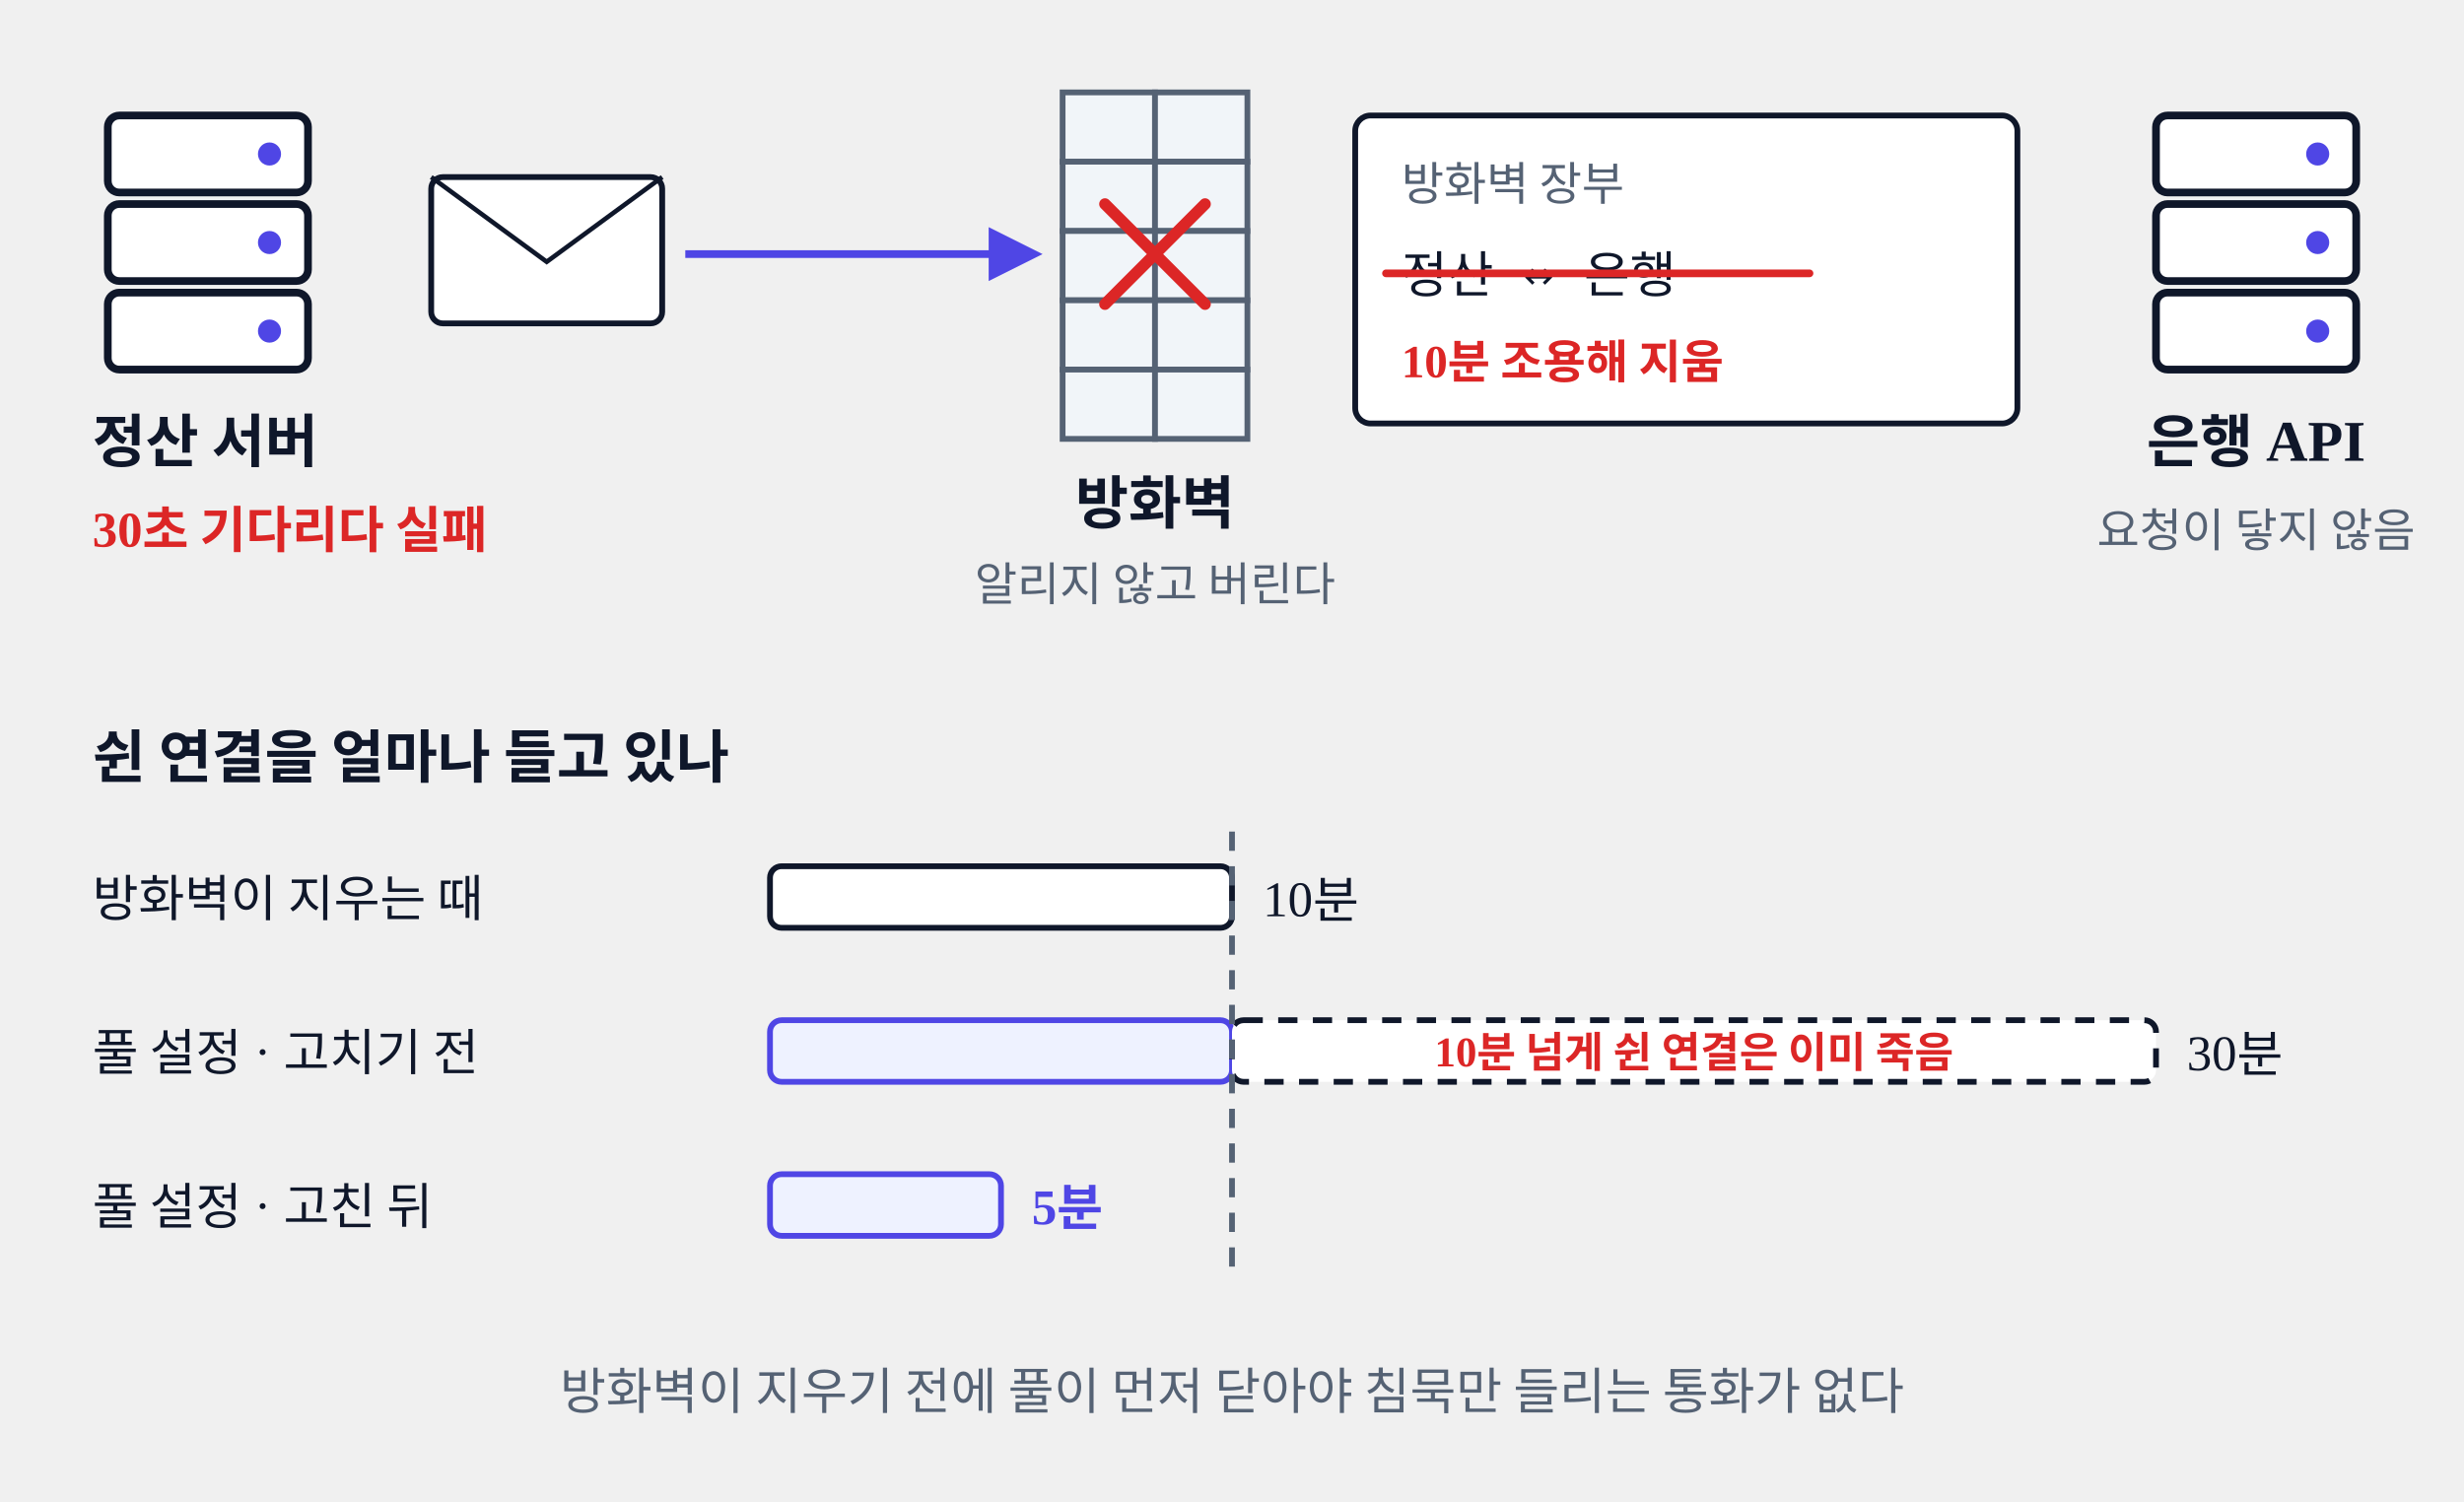
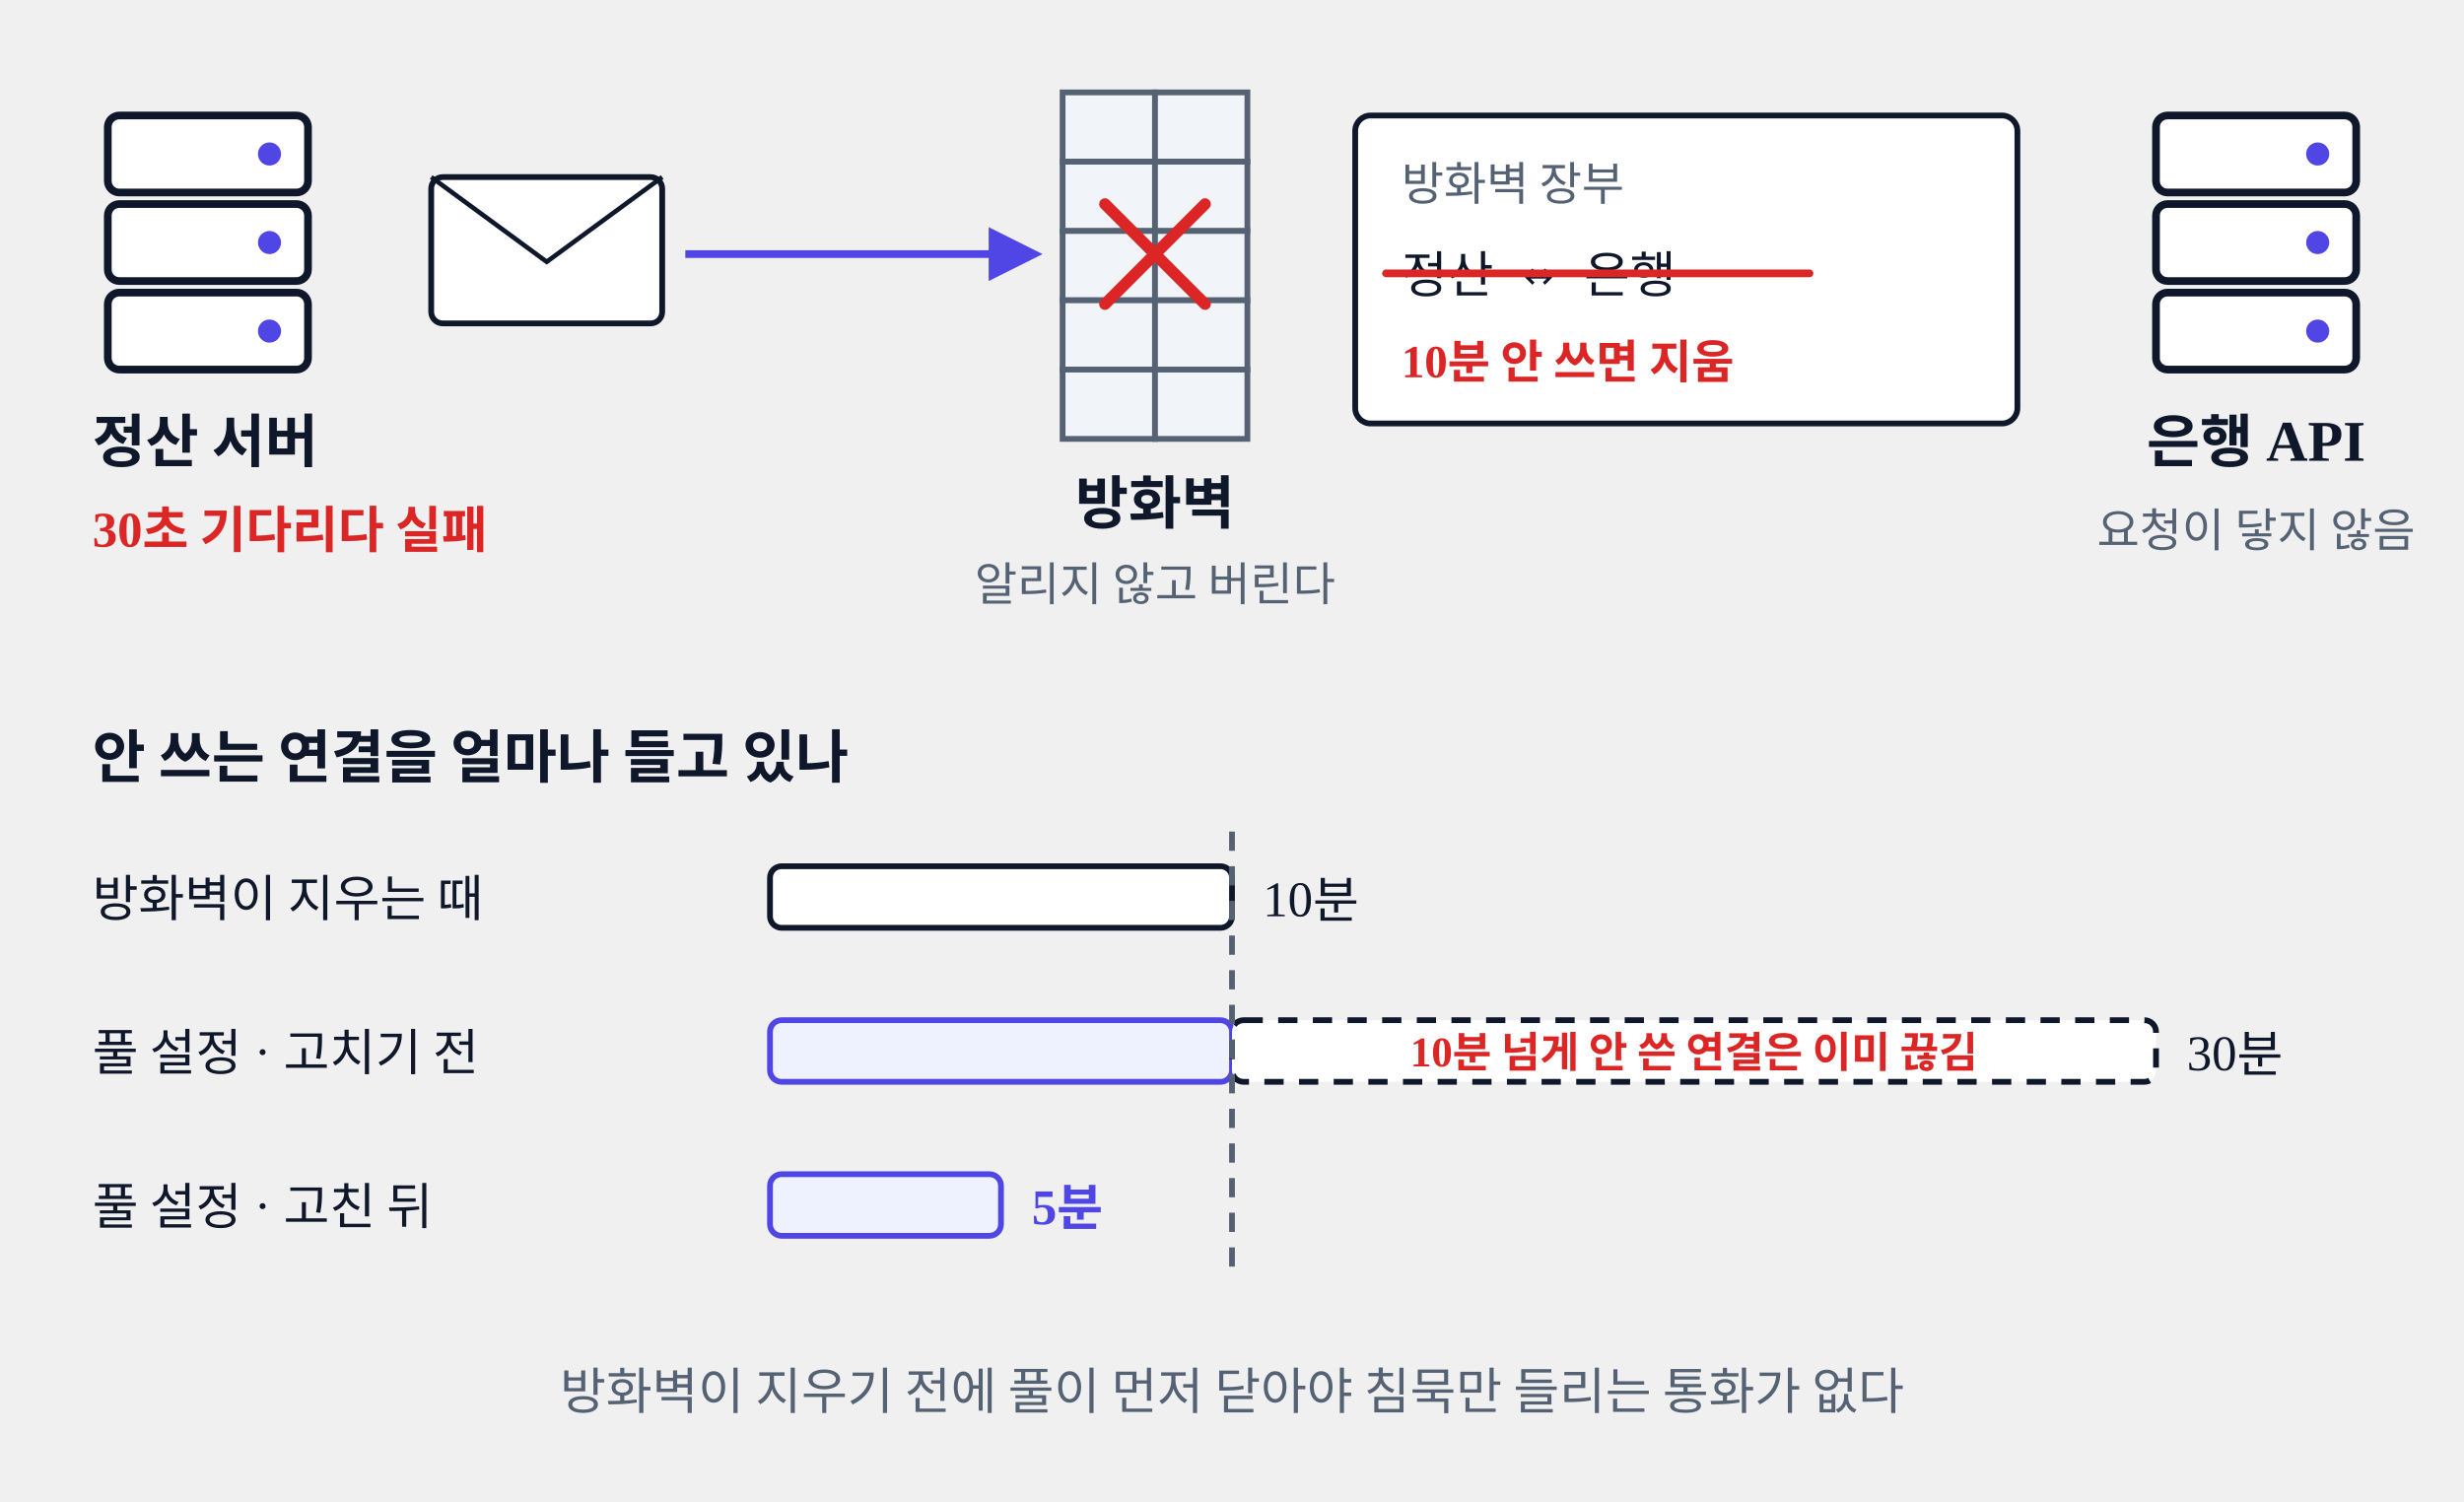
- <svg xmlns="http://www.w3.org/2000/svg" viewBox="0 0 640 390" role="img" aria-label="장면과 막대. 정산 서버가 10분 넘게 쉰 연결로 요청을 보내자, 기록을 이미 지운 방화벽이 알리지 않고 버려 은행 API에 닿지 않는다. 정산 서버는 30초 기다리다 실패한다. 방화벽은 10분 쉰 연결을 지우는데 풀은 30분까지 들고 있었고, 풀을 5분으로 줄이면 방화벽보다 먼저 닫는다">
+ <svg xmlns="http://www.w3.org/2000/svg" viewBox="0 0 640 390" role="img" aria-label="장면과 막대. 정산 서버가 10분 넘게 쓰지 않은 연결로 요청을 보내자, 기록을 이미 지운 방화벽이 알리지 않고 버려 은행 API에 닿지 않는다. 정산 서버는 30초 기다리다 실패한다. 방화벽은 10분 동안 쓰지 않은 연결을 지우는데 풀은 30분까지 들고 있었고, 풀을 5분으로 줄이면 방화벽보다 먼저 닫는다">
  <defs>
    <marker id="tcp-idle-firewall-head" viewBox="0 0 10 10" refX="8" refY="5" markerWidth="7" markerHeight="7" orient="auto-start-reverse">
      <path d="M0 0 L10 5 L0 10 z" class="f-dot" fill="#4f46e5" />
    </marker>
  </defs>
  <g transform="translate(24 28) scale(1.0)">
    <rect x="4" y="2" width="52" height="20" rx="3" class="f-dev" fill="#ffffff" stroke="#0f172a" stroke-width="2" />
    <circle cx="46" cy="12" r="3" class="f-dot" fill="#4f46e5" />
    <rect x="4" y="25" width="52" height="20" rx="3" class="f-dev" fill="#ffffff" stroke="#0f172a" stroke-width="2" />
    <circle cx="46" cy="35" r="3" class="f-dot" fill="#4f46e5" />
    <rect x="4" y="48" width="52" height="20" rx="3" class="f-dev" fill="#ffffff" stroke="#0f172a" stroke-width="2" />
    <circle cx="46" cy="58" r="3" class="f-dot" fill="#4f46e5" />
  </g>
  <text x="24" y="120" class="f-b" fill="#0f172a" font-size="15" font-weight="700">정산 서버</text>
  <text x="24" y="142" class="f-bad" fill="#dc2626" font-size="13" font-weight="700">30초 기다리다 실패</text>
  <rect x="112" y="46" width="60" height="38" rx="3" class="f-paper" fill="#ffffff" stroke="#0f172a" stroke-width="1.5" />
  <path d="M112 46 L142.0 68 L172 46" class="f-flap" fill="none" stroke="#0f172a" stroke-width="1.2" />
  <path d="M178 66 H268" class="f-arrow" fill="none" stroke="#4f46e5" stroke-width="2" marker-end="url(#tcp-idle-firewall-head)" />
  <rect x="276" y="24" width="24" height="18" rx="0" class="f-house" fill="#f1f5f9" stroke="#556274" stroke-width="1.5" />
  <rect x="300" y="24" width="24" height="18" rx="0" class="f-house" fill="#f1f5f9" stroke="#556274" stroke-width="1.5" />
  <rect x="276" y="42" width="24" height="18" rx="0" class="f-house" fill="#f1f5f9" stroke="#556274" stroke-width="1.5" />
  <rect x="300" y="42" width="24" height="18" rx="0" class="f-house" fill="#f1f5f9" stroke="#556274" stroke-width="1.5" />
  <rect x="276" y="60" width="24" height="18" rx="0" class="f-house" fill="#f1f5f9" stroke="#556274" stroke-width="1.5" />
  <rect x="300" y="60" width="24" height="18" rx="0" class="f-house" fill="#f1f5f9" stroke="#556274" stroke-width="1.5" />
  <rect x="276" y="78" width="24" height="18" rx="0" class="f-house" fill="#f1f5f9" stroke="#556274" stroke-width="1.5" />
  <rect x="300" y="78" width="24" height="18" rx="0" class="f-house" fill="#f1f5f9" stroke="#556274" stroke-width="1.5" />
  <rect x="276" y="96" width="24" height="18" rx="0" class="f-house" fill="#f1f5f9" stroke="#556274" stroke-width="1.5" />
  <rect x="300" y="96" width="24" height="18" rx="0" class="f-house" fill="#f1f5f9" stroke="#556274" stroke-width="1.5" />
  <path d="M287 53 L313 79 M313 53 L287 79" class="f-strike" fill="none" stroke="#dc2626" stroke-width="3" stroke-linecap="round" />
  <text x="300" y="136" class="f-b" fill="#0f172a" font-size="15" font-weight="700" text-anchor="middle">방화벽</text>
  <text x="300" y="156" class="f-sm" fill="#556274" font-size="12" text-anchor="middle">알리지 않고 버린다</text>
  <rect x="352" y="30" width="172" height="80" rx="4" class="f-paper" fill="#ffffff" stroke="#0f172a" stroke-width="1.5" />
  <text x="364" y="52" class="f-sm" fill="#556274" font-size="12">방화벽 장부</text>
  <text x="364" y="76" class="f-mono" fill="#0f172a" font-size="13" font-family="ui-monospace, Consolas, monospace">정산 ↔ 은행</text>
  <path d="M360 71 H470" class="f-strike" fill="none" stroke="#dc2626" stroke-width="2" stroke-linecap="round" />
-   <text x="364" y="98" class="f-bad" fill="#dc2626" font-size="12" font-weight="700">10분 조용해 지움</text>
+   <text x="364" y="98" class="f-bad" fill="#dc2626" font-size="12" font-weight="700">10분 안 쓰면 지움</text>
  <g transform="translate(556 28) scale(1.0)">
    <rect x="4" y="2" width="52" height="20" rx="3" class="f-dev" fill="#ffffff" stroke="#0f172a" stroke-width="2" />
    <circle cx="46" cy="12" r="3" class="f-dot" fill="#4f46e5" />
    <rect x="4" y="25" width="52" height="20" rx="3" class="f-dev" fill="#ffffff" stroke="#0f172a" stroke-width="2" />
    <circle cx="46" cy="35" r="3" class="f-dot" fill="#4f46e5" />
    <rect x="4" y="48" width="52" height="20" rx="3" class="f-dev" fill="#ffffff" stroke="#0f172a" stroke-width="2" />
    <circle cx="46" cy="58" r="3" class="f-dot" fill="#4f46e5" />
  </g>
  <text x="586" y="120" class="f-b" fill="#0f172a" font-size="15" font-weight="700" text-anchor="middle">은행 API</text>
  <text x="586" y="142" class="f-sm" fill="#556274" font-size="12" text-anchor="middle">요청이 닿지 않음</text>
-   <text x="24" y="202" class="f-b" fill="#0f172a" font-size="15" font-weight="700">쉰 연결을 얼마나 들고 있나</text>
+   <text x="24" y="202" class="f-b" fill="#0f172a" font-size="15" font-weight="700">안 쓰는 연결을 얼마나 들고 있나</text>
  <text x="24" y="238" class="f-t" fill="#0f172a" font-size="13">방화벽이 지우는 때</text>
  <rect x="200" y="225" width="120" height="16" rx="3" class="f-paper" fill="#ffffff" stroke="#0f172a" stroke-width="1.5" />
  <text x="328" y="238" class="f-t" fill="#0f172a" font-size="13">10분</text>
  <text x="24" y="278" class="f-t" fill="#0f172a" font-size="13">풀 설정 · 고치기 전</text>
  <rect x="200" y="265" width="120" height="16" rx="3" class="f-screen" fill="#eef2ff" stroke="#4f46e5" stroke-width="1.5" />
  <rect x="320" y="265" width="240" height="16" rx="3" class="f-paper" fill="#ffffff" stroke="#0f172a" stroke-width="1.5" stroke-dasharray="5 4" />
-   <text x="440" y="277" class="f-bad" fill="#dc2626" font-size="11" font-weight="700" text-anchor="middle">10분 넘게 쉰 연결은 이미 죽음</text>
+   <text x="440" y="277" class="f-bad" fill="#dc2626" font-size="11" font-weight="700" text-anchor="middle">10분 넘게 안 쓴 연결은 이미 끊김</text>
  <text x="568" y="278" class="f-t" fill="#0f172a" font-size="13">30분</text>
  <text x="24" y="318" class="f-t" fill="#0f172a" font-size="13">풀 설정 · 고친 뒤</text>
  <rect x="200" y="305" width="60" height="16" rx="3" class="f-screen" fill="#eef2ff" stroke="#4f46e5" stroke-width="1.5" />
  <text x="268" y="318" class="f-new" fill="#4f46e5" font-size="13" font-weight="700">5분</text>
  <path d="M320 216 V332" class="f-cloud" fill="none" stroke="#556274" stroke-width="1.5" stroke-dasharray="5 4" />
  <text x="320" y="366" class="f-sm" fill="#556274" font-size="13" text-anchor="middle">방화벽이 지우기 전에 풀이 먼저 닫아야 침묵만 들리는 통화가 없다</text>
</svg>
